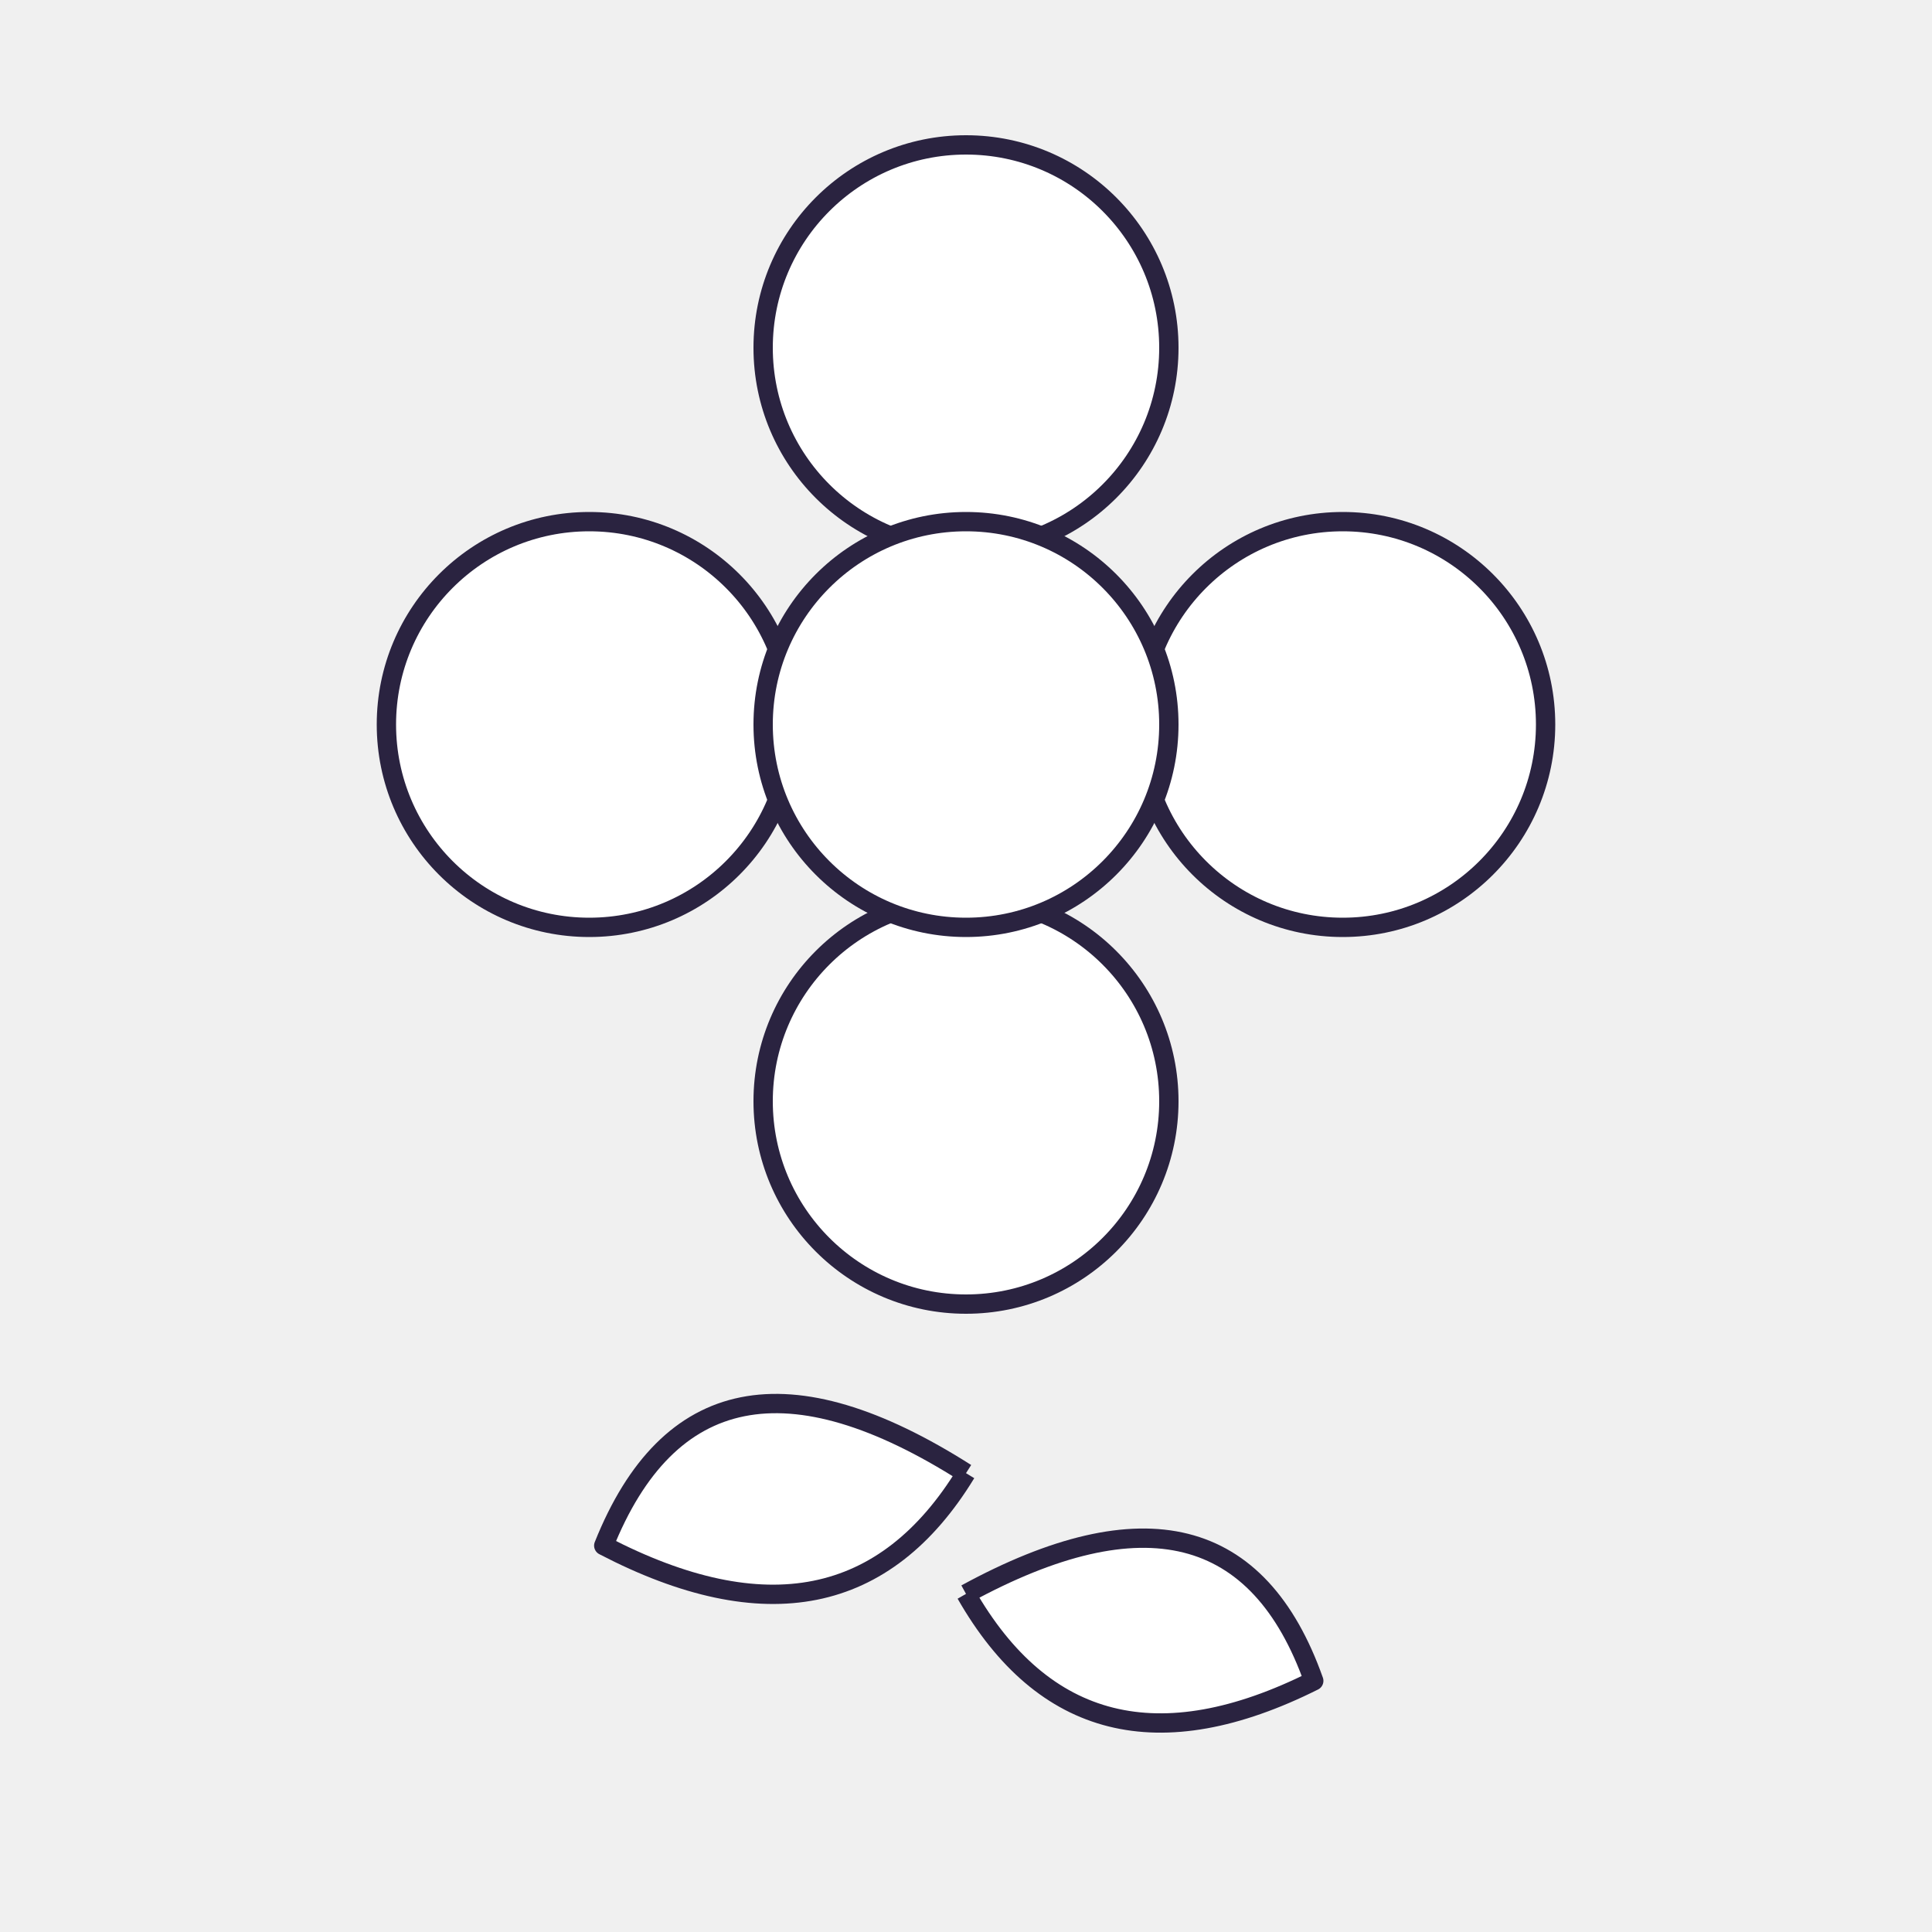
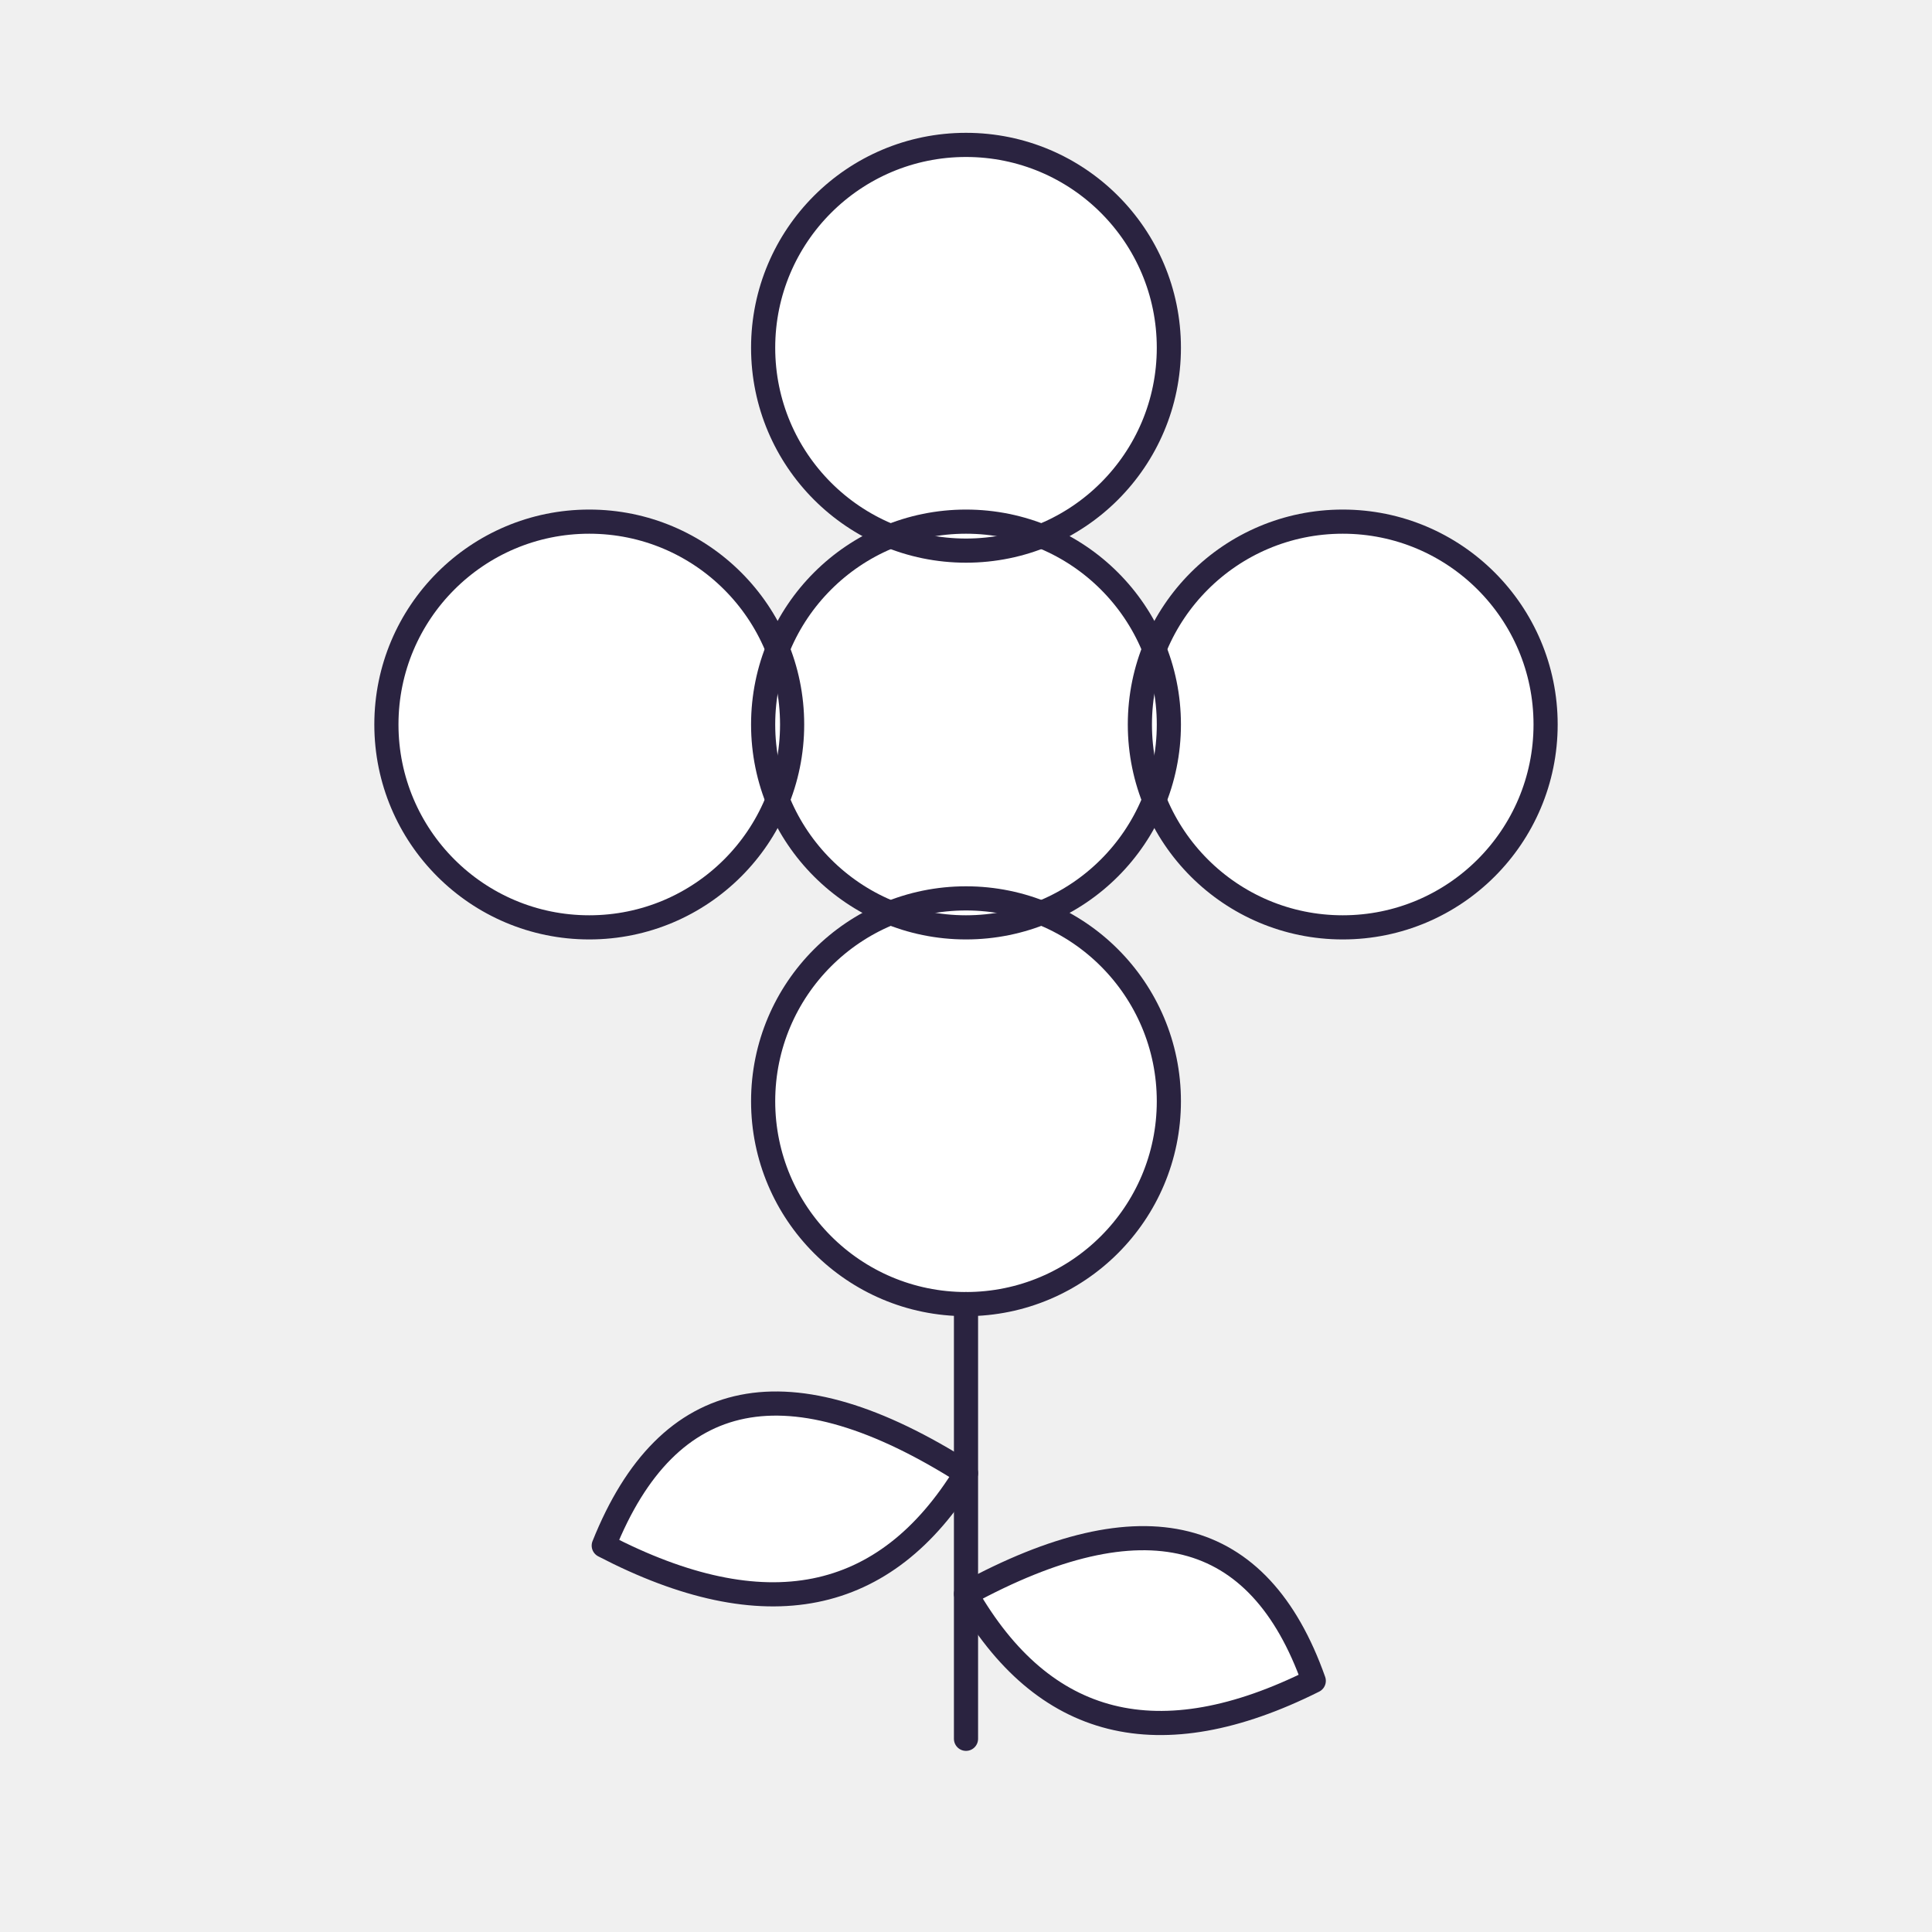
<svg xmlns="http://www.w3.org/2000/svg" viewBox="0 0 400 400">
-   <g id="petals" data-region="petals" data-default-color="#F08BB4" fill="#FFFFFF" stroke="#2A2340" stroke-width="4" stroke-linejoin="round">
+   <g id="petals" data-region="petals" data-default-color="#F08BB4" fill="#FFFFFF" stroke="none">
    <g>
      <circle cx="200" cy="72" r="42" />
      <circle cx="278" cy="150" r="42" />
      <circle cx="200" cy="228" r="42" />
      <circle cx="122" cy="150" r="42" />
    </g>
  </g>
-   <g id="center" data-region="center" data-default-color="#FFC53D" fill="#FFFFFF" stroke="#2A2340" stroke-width="4" stroke-linejoin="round">
+   <g id="center" data-region="center" data-default-color="#FFC53D" fill="#FFFFFF" stroke="none">
    <circle cx="200" cy="150" r="42" />
  </g>
-   <g id="leaves" data-region="leaves" data-default-color="#4EA55F" fill="#FFFFFF" stroke="#2A2340" stroke-width="4" stroke-linejoin="round">
+   <g id="leaves" data-region="leaves" data-default-color="#4EA55F" fill="#FFFFFF" stroke="none">
    <g>
      <path d="M200 305 q-55 -35 -75 15 q50 26 75 -15" />
      <path d="M200 330 q55 -30 72 18 q-48 24 -72 -18" />
    </g>
  </g>
+   <g data-ink="1" fill="none" stroke="#2A2340" stroke-width="5" stroke-linecap="round" stroke-linejoin="round" pointer-events="none">
+     <circle cx="200" cy="150" r="42" />
+     <circle cx="200" cy="72" r="42" />
+     <circle cx="278" cy="150" r="42" />
+     <circle cx="200" cy="228" r="42" />
+     <circle cx="122" cy="150" r="42" />
+     <path d="M200 270 L200 360" />
+     <path d="M200 305 q-55 -35 -75 15 q50 26 75 -15" />
+     <path d="M200 330 q55 -30 72 18 q-48 24 -72 -18" />
+   </g>
</svg>
